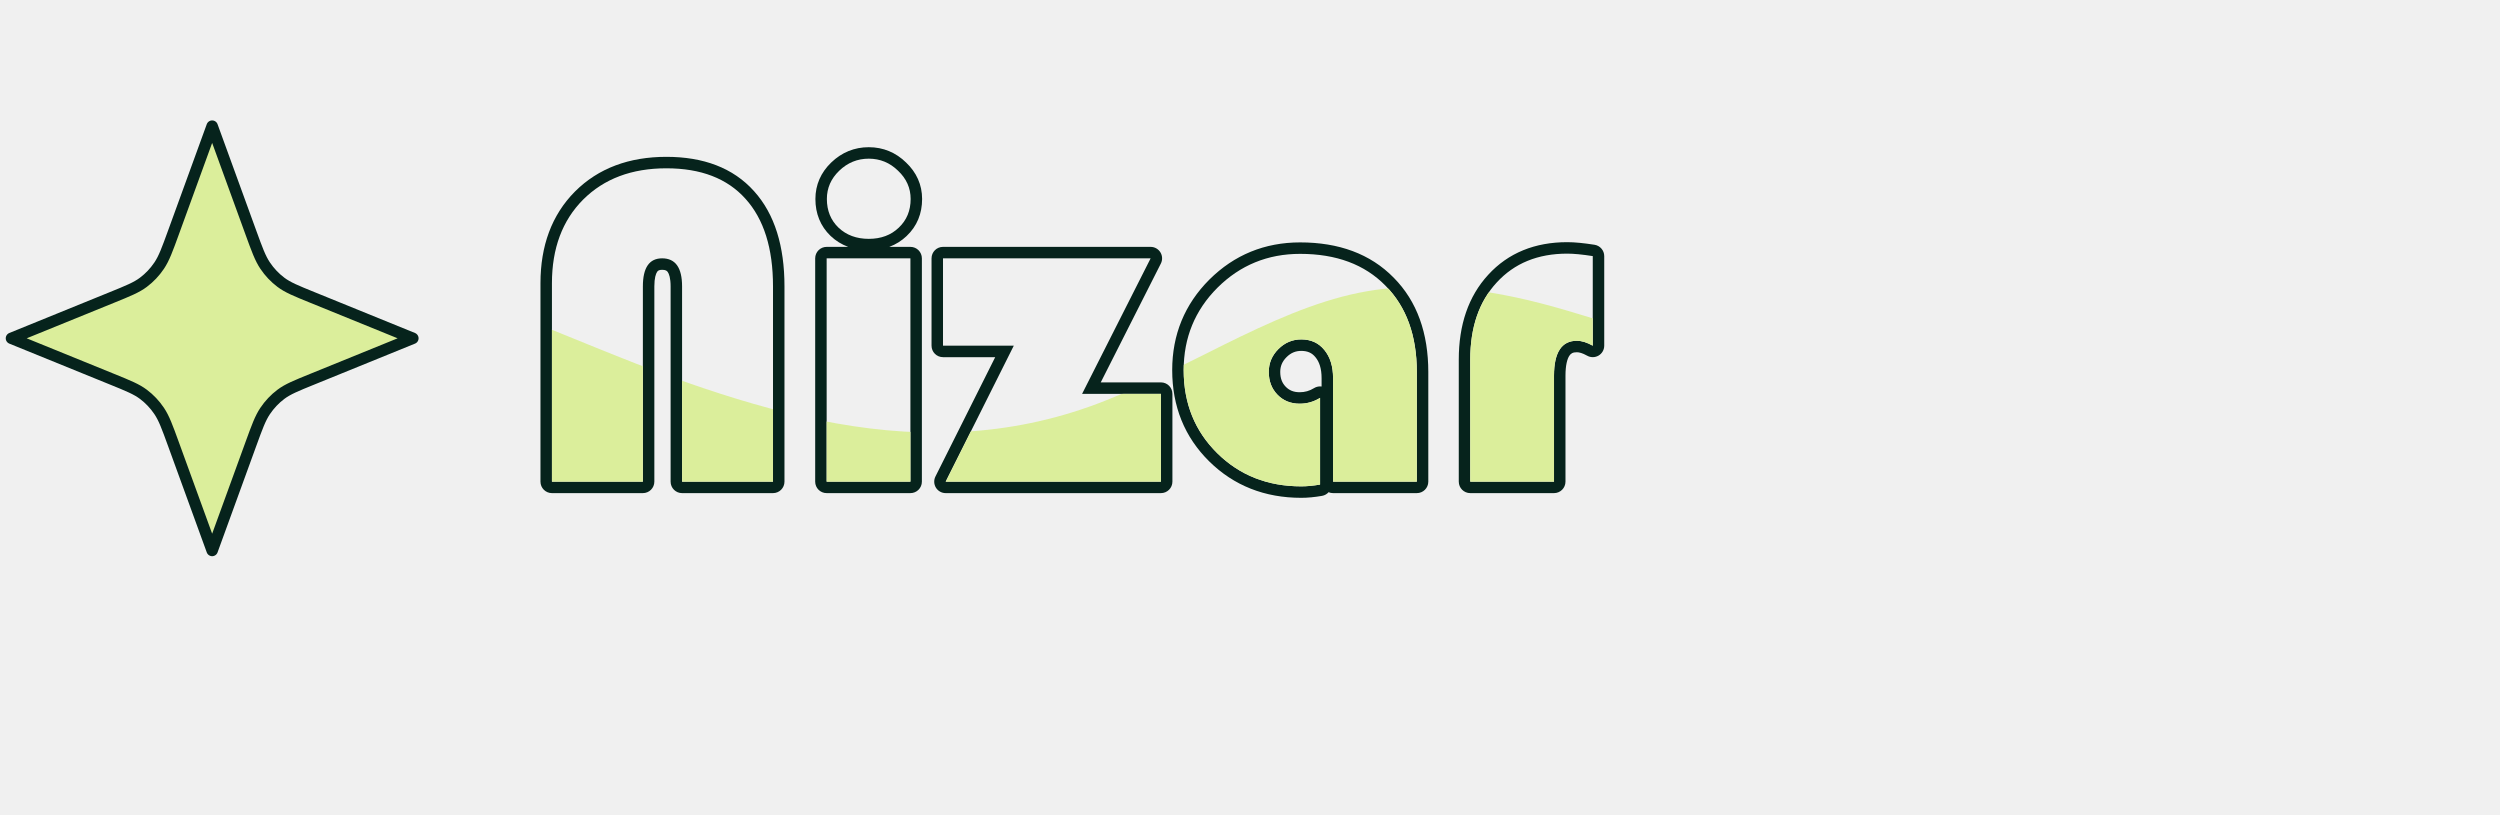
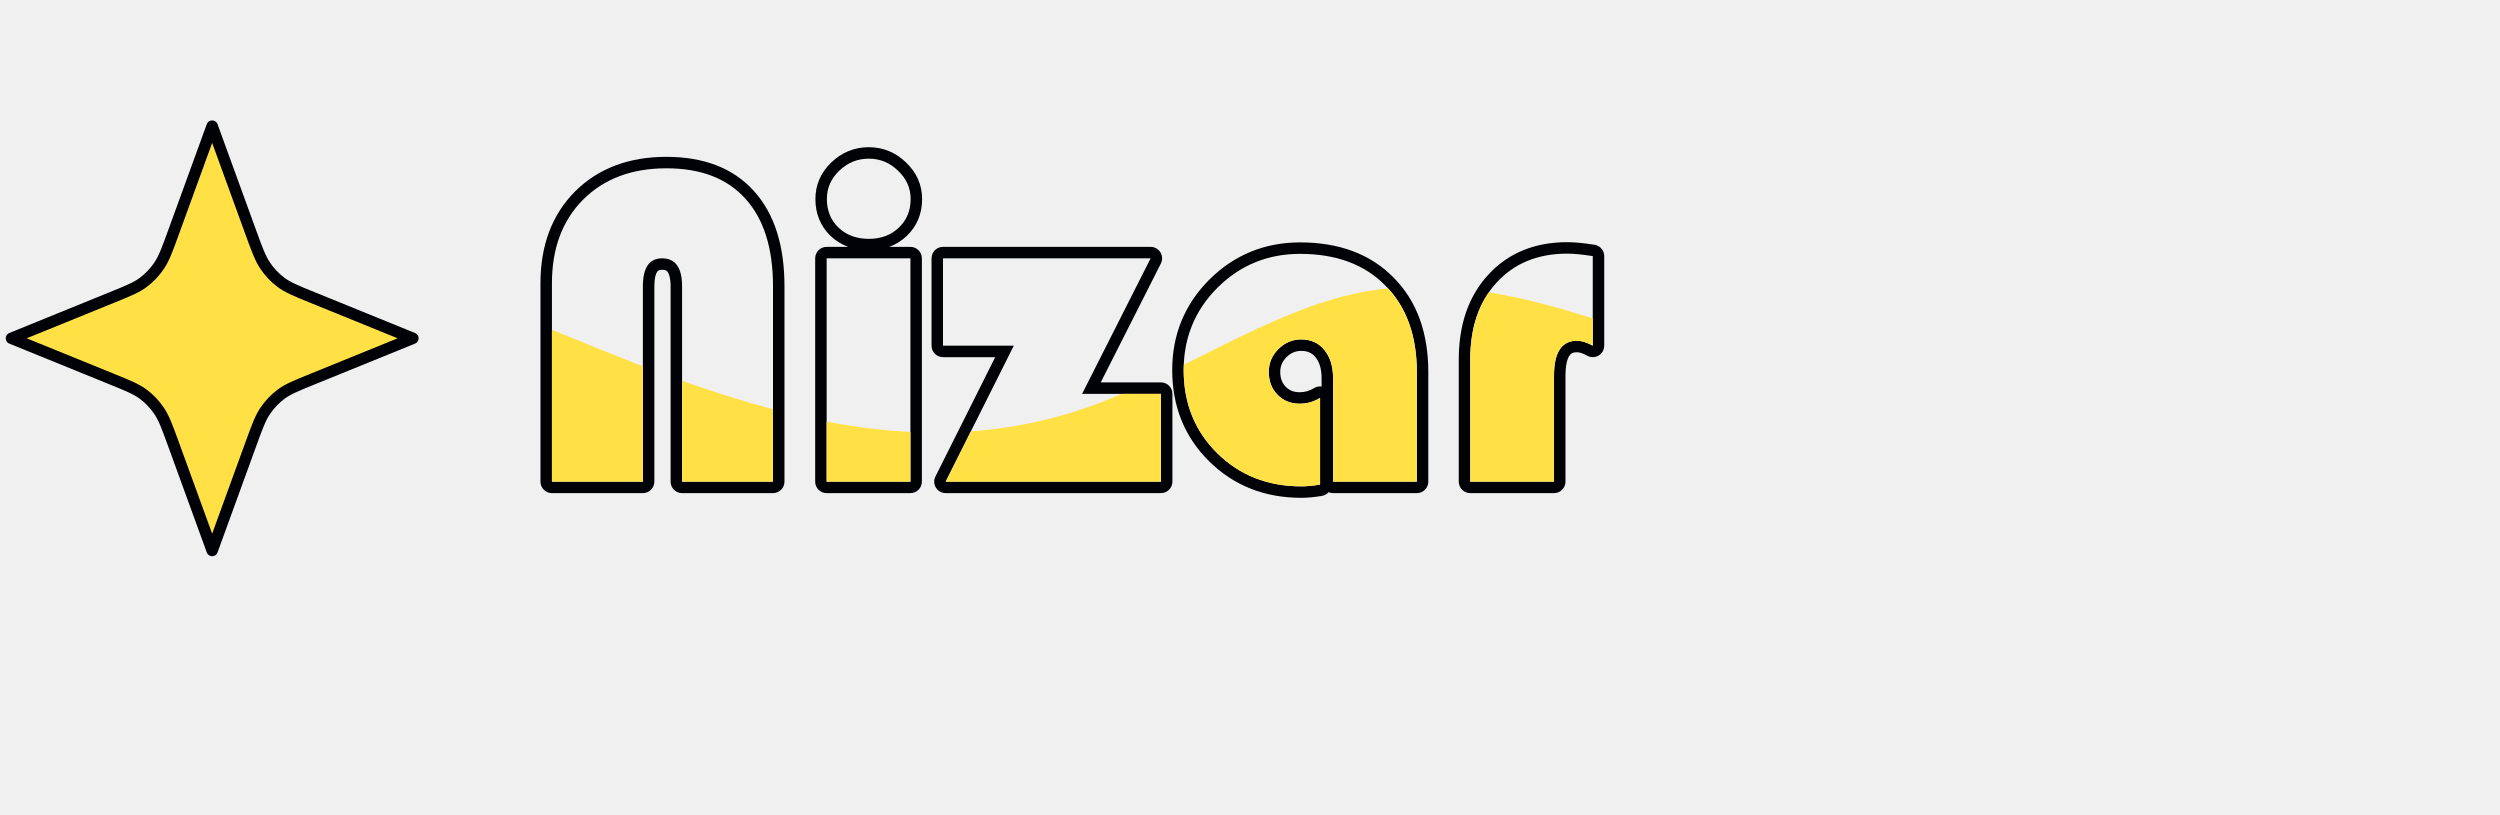
<svg xmlns="http://www.w3.org/2000/svg" width="218" height="71" viewBox="0 0 218 71" fill="none">
-   <path d="M18.5 11L15.128 20.268C14.58 21.775 14.305 22.529 13.879 23.163C13.501 23.725 13.037 24.216 12.505 24.615C11.906 25.066 11.193 25.356 9.767 25.935L1 29.5L9.767 33.065C11.193 33.644 11.906 33.934 12.505 34.385C13.037 34.784 13.501 35.275 13.879 35.837C14.305 36.471 14.58 37.225 15.128 38.732L18.5 48L21.872 38.732C22.42 37.225 22.695 36.471 23.121 35.837C23.499 35.275 23.963 34.784 24.494 34.385C25.094 33.934 25.807 33.644 27.233 33.065L36 29.5L27.233 25.935C25.807 25.356 25.094 25.066 24.494 24.615C23.963 24.216 23.499 23.725 23.121 23.163C22.695 22.529 22.42 21.775 21.872 20.268L18.5 11Z" fill="#DBEE9B" stroke="#06231C" stroke-linecap="round" stroke-linejoin="round" />
+   <path d="M18.5 11L15.128 20.268C14.58 21.775 14.305 22.529 13.879 23.163C13.501 23.725 13.037 24.216 12.505 24.615C11.906 25.066 11.193 25.356 9.767 25.935L1 29.5L9.767 33.065C11.193 33.644 11.906 33.934 12.505 34.385C13.037 34.784 13.501 35.275 13.879 35.837C14.305 36.471 14.58 37.225 15.128 38.732L18.5 48L21.872 38.732C22.42 37.225 22.695 36.471 23.121 35.837C23.499 35.275 23.963 34.784 24.494 34.385C25.094 33.934 25.807 33.644 27.233 33.065L36 29.5L27.233 25.935C25.807 25.356 25.094 25.066 24.494 24.615C23.963 24.216 23.499 23.725 23.121 23.163C22.695 22.529 22.42 21.775 21.872 20.268L18.5 11Z" fill="#FFE146" stroke="#010205" stroke-linecap="round" stroke-linejoin="round" />
  <mask id="path-2-outside-1_344_134" maskUnits="userSpaceOnUse" x="47" y="12" width="93" height="32" fill="black">
    <rect fill="white" x="47" y="12" width="93" height="32" />
    <path d="M48.129 42V24.695C48.129 21.662 49.034 19.233 50.844 17.41C52.667 15.587 55.089 14.676 58.109 14.676C61.117 14.676 63.415 15.561 65.004 17.332C66.606 19.103 67.406 21.648 67.406 24.969V42H59.477V24.969C59.477 23.341 58.897 22.527 57.738 22.527C56.618 22.527 56.059 23.341 56.059 24.969V42H48.129ZM79.388 22.527V42H72.084V22.527H79.388ZM75.755 13.836C76.745 13.836 77.598 14.188 78.314 14.891C79.043 15.581 79.408 16.401 79.408 17.352C79.408 18.367 79.063 19.201 78.373 19.852C77.696 20.503 76.823 20.828 75.755 20.828C74.688 20.828 73.809 20.503 73.119 19.852C72.442 19.201 72.103 18.367 72.103 17.352C72.103 16.401 72.461 15.581 73.177 14.891C73.906 14.188 74.766 13.836 75.755 13.836ZM100.335 22.527L94.359 34.344H101.234V42H82.464L88.402 30.145H82.23V22.527H100.335ZM115.11 34.695V42.254C114.511 42.358 113.964 42.41 113.47 42.41C110.54 42.41 108.098 41.447 106.145 39.52C104.192 37.592 103.216 35.177 103.216 32.273C103.216 29.448 104.199 27.052 106.165 25.086C108.144 23.12 110.546 22.137 113.372 22.137C116.523 22.137 119.003 23.061 120.813 24.91C122.636 26.746 123.548 29.259 123.548 32.449V42H116.243V32.977C116.243 31.948 115.989 31.128 115.481 30.516C114.986 29.904 114.316 29.598 113.47 29.598C112.701 29.598 112.037 29.878 111.477 30.438C110.917 30.997 110.638 31.662 110.638 32.43C110.638 33.237 110.891 33.901 111.399 34.422C111.907 34.943 112.552 35.203 113.333 35.203C113.971 35.203 114.563 35.034 115.11 34.695ZM138.889 22.332V30.145C138.381 29.858 137.919 29.715 137.502 29.715C136.174 29.715 135.51 30.73 135.51 32.762V42H128.205V31.355C128.205 28.543 128.974 26.303 130.51 24.637C132.047 22.957 134.097 22.117 136.662 22.117C137.235 22.117 137.978 22.189 138.889 22.332Z" />
  </mask>
-   <path d="M48.129 42H47.129C47.129 42.552 47.577 43 48.129 43V42ZM50.844 17.41L50.137 16.703L50.134 16.706L50.844 17.41ZM65.004 17.332L64.26 18L64.262 18.003L65.004 17.332ZM67.406 42V43C67.959 43 68.406 42.552 68.406 42H67.406ZM59.477 42H58.477C58.477 42.552 58.924 43 59.477 43V42ZM56.059 42V43C56.611 43 57.059 42.552 57.059 42H56.059ZM49.129 42V24.695H47.129V42H49.129ZM49.129 24.695C49.129 21.874 49.963 19.717 51.553 18.115L50.134 16.706C48.105 18.749 47.129 21.449 47.129 24.695H49.129ZM51.551 18.117C53.154 16.514 55.305 15.676 58.109 15.676V13.676C54.873 13.676 52.179 14.661 50.137 16.703L51.551 18.117ZM58.109 15.676C60.913 15.676 62.908 16.494 64.26 18L65.748 16.664C63.922 14.629 61.321 13.676 58.109 13.676V15.676ZM64.262 18.003C65.642 19.529 66.406 21.799 66.406 24.969H68.406C68.406 21.498 67.569 18.677 65.746 16.661L64.262 18.003ZM66.406 24.969V42H68.406V24.969H66.406ZM67.406 41H59.477V43H67.406V41ZM60.477 42V24.969H58.477V42H60.477ZM60.477 24.969C60.477 24.067 60.321 23.21 59.857 22.558C59.347 21.842 58.582 21.527 57.738 21.527V23.527C58.054 23.527 58.157 23.619 58.227 23.718C58.342 23.879 58.477 24.243 58.477 24.969H60.477ZM57.738 21.527C56.9 21.527 56.148 21.853 55.655 22.571C55.207 23.221 55.059 24.071 55.059 24.969H57.059C57.059 24.239 57.19 23.868 57.302 23.704C57.368 23.608 57.456 23.527 57.738 23.527V21.527ZM55.059 24.969V42H57.059V24.969H55.059ZM56.059 41H48.129V43H56.059V41ZM79.388 22.527H80.388C80.388 21.975 79.941 21.527 79.388 21.527V22.527ZM79.388 42V43C79.941 43 80.388 42.552 80.388 42H79.388ZM72.084 42H71.084C71.084 42.552 71.531 43 72.084 43V42ZM72.084 22.527V21.527C71.531 21.527 71.084 21.975 71.084 22.527H72.084ZM78.314 14.891L77.614 15.604C77.618 15.608 77.622 15.613 77.627 15.617L78.314 14.891ZM78.373 19.852L77.686 19.124L77.68 19.131L78.373 19.852ZM73.119 19.852L72.426 20.572L72.433 20.579L73.119 19.852ZM73.177 14.891L73.871 15.611L73.871 15.611L73.177 14.891ZM78.388 22.527V42H80.388V22.527H78.388ZM79.388 41H72.084V43H79.388V41ZM73.084 42V22.527H71.084V42H73.084ZM72.084 23.527H79.388V21.527H72.084V23.527ZM75.755 14.836C76.479 14.836 77.081 15.082 77.614 15.604L79.015 14.177C78.115 13.293 77.011 12.836 75.755 12.836V14.836ZM77.627 15.617C78.169 16.13 78.408 16.693 78.408 17.352H80.408C80.408 16.109 79.918 15.031 79.001 14.164L77.627 15.617ZM78.408 17.352C78.408 18.114 78.161 18.676 77.686 19.124L79.059 20.579C79.965 19.725 80.408 18.621 80.408 17.352H78.408ZM77.68 19.131C77.215 19.578 76.603 19.828 75.755 19.828V21.828C77.043 21.828 78.177 21.427 79.066 20.572L77.68 19.131ZM75.755 19.828C74.908 19.828 74.286 19.578 73.805 19.124L72.433 20.579C73.332 21.427 74.467 21.828 75.755 21.828V19.828ZM73.812 19.131C73.348 18.685 73.103 18.12 73.103 17.352H71.103C71.103 18.615 71.535 19.716 72.426 20.572L73.812 19.131ZM73.103 17.352C73.103 16.686 73.341 16.122 73.871 15.611L72.483 14.171C71.582 15.039 71.103 16.116 71.103 17.352H73.103ZM73.871 15.611C74.419 15.082 75.031 14.836 75.755 14.836V12.836C74.5 12.836 73.394 13.293 72.483 14.171L73.871 15.611ZM100.335 22.527L101.228 22.979C101.384 22.669 101.369 22.299 101.187 22.004C101.005 21.708 100.683 21.527 100.335 21.527V22.527ZM94.359 34.344L93.466 33.892C93.309 34.202 93.325 34.572 93.507 34.867C93.689 35.163 94.011 35.344 94.359 35.344V34.344ZM101.234 34.344H102.234C102.234 33.791 101.786 33.344 101.234 33.344V34.344ZM101.234 42V43C101.786 43 102.234 42.552 102.234 42H101.234ZM82.464 42L81.57 41.552C81.415 41.862 81.431 42.23 81.613 42.526C81.795 42.82 82.117 43 82.464 43V42ZM88.402 30.145L89.296 30.592C89.451 30.282 89.435 29.914 89.252 29.619C89.07 29.324 88.748 29.145 88.402 29.145V30.145ZM82.23 30.145H81.23C81.23 30.697 81.677 31.145 82.23 31.145V30.145ZM82.23 22.527V21.527C81.677 21.527 81.23 21.975 81.23 22.527H82.23ZM99.443 22.076L93.466 33.892L95.251 34.795L101.228 22.979L99.443 22.076ZM94.359 35.344H101.234V33.344H94.359V35.344ZM100.234 34.344V42H102.234V34.344H100.234ZM101.234 41H82.464V43H101.234V41ZM83.358 42.448L89.296 30.592L87.507 29.697L81.57 41.552L83.358 42.448ZM88.402 29.145H82.23V31.145H88.402V29.145ZM83.23 30.145V22.527H81.23V30.145H83.23ZM82.23 23.527H100.335V21.527H82.23V23.527ZM115.11 34.695H116.11C116.11 34.333 115.914 33.998 115.597 33.822C115.28 33.645 114.892 33.654 114.584 33.845L115.11 34.695ZM115.11 42.254L115.282 43.239C115.76 43.156 116.11 42.74 116.11 42.254H115.11ZM106.165 25.086L105.46 24.377L105.458 24.379L106.165 25.086ZM120.813 24.91L120.099 25.61L120.104 25.615L120.813 24.91ZM123.548 42V43C124.1 43 124.548 42.552 124.548 42H123.548ZM116.243 42H115.243C115.243 42.552 115.691 43 116.243 43V42ZM115.481 30.516L114.704 31.144L114.712 31.154L115.481 30.516ZM114.11 34.695V42.254H116.11V34.695H114.11ZM114.939 41.269C114.384 41.365 113.896 41.41 113.47 41.41V43.41C114.033 43.41 114.638 43.351 115.282 43.239L114.939 41.269ZM113.47 41.41C110.783 41.41 108.6 40.537 106.848 38.808L105.443 40.231C107.597 42.356 110.297 43.41 113.47 43.41V41.41ZM106.848 38.808C105.097 37.08 104.216 34.927 104.216 32.273H102.216C102.216 35.427 103.287 38.105 105.443 40.231L106.848 38.808ZM104.216 32.273C104.216 29.708 105.097 27.568 106.872 25.793L105.458 24.379C103.301 26.536 102.216 29.188 102.216 32.273H104.216ZM106.87 25.795C108.659 24.018 110.807 23.137 113.372 23.137V21.137C110.286 21.137 107.629 22.222 105.46 24.377L106.87 25.795ZM113.372 23.137C116.317 23.137 118.517 23.994 120.099 25.61L121.528 24.211C119.49 22.129 116.729 21.137 113.372 21.137V23.137ZM120.104 25.615C121.699 27.222 122.548 29.458 122.548 32.449H124.548C124.548 29.06 123.573 26.27 121.523 24.206L120.104 25.615ZM122.548 32.449V42H124.548V32.449H122.548ZM123.548 41H116.243V43H123.548V41ZM117.243 42V32.977H115.243V42H117.243ZM117.243 32.977C117.243 31.784 116.947 30.716 116.251 29.877L114.712 31.154C115.031 31.54 115.243 32.112 115.243 32.977H117.243ZM116.259 29.887C115.558 29.02 114.592 28.598 113.47 28.598V30.598C114.04 30.598 114.415 30.787 114.704 31.144L116.259 29.887ZM113.47 28.598C112.427 28.598 111.511 28.989 110.77 29.73L112.184 31.145C112.563 30.766 112.975 30.598 113.47 30.598V28.598ZM110.77 29.73C110.029 30.471 109.638 31.387 109.638 32.43H111.637C111.637 31.936 111.806 31.523 112.184 31.145L110.77 29.73ZM109.638 32.43C109.638 33.467 109.973 34.391 110.683 35.12L112.115 33.724C111.81 33.411 111.637 33.007 111.637 32.43H109.638ZM110.683 35.12C111.394 35.849 112.304 36.203 113.333 36.203V34.203C112.799 34.203 112.42 34.036 112.115 33.724L110.683 35.12ZM113.333 36.203C114.158 36.203 114.933 35.981 115.637 35.546L114.584 33.845C114.194 34.087 113.783 34.203 113.333 34.203V36.203ZM138.889 22.332H139.889C139.889 21.84 139.531 21.421 139.044 21.344L138.889 22.332ZM138.889 30.145L138.398 31.015C138.707 31.19 139.086 31.187 139.393 31.008C139.7 30.829 139.889 30.5 139.889 30.145H138.889ZM135.51 42V43C136.062 43 136.51 42.552 136.51 42H135.51ZM128.205 42H127.205C127.205 42.552 127.653 43 128.205 43V42ZM130.51 24.637L131.245 25.314L131.248 25.312L130.51 24.637ZM137.889 22.332V30.145H139.889V22.332H137.889ZM139.38 29.274C138.779 28.934 138.146 28.715 137.502 28.715V30.715C137.692 30.715 137.983 30.782 138.398 31.015L139.38 29.274ZM137.502 28.715C136.539 28.715 135.708 29.109 135.171 29.929C134.683 30.676 134.51 31.669 134.51 32.762H136.51C136.51 31.823 136.669 31.293 136.845 31.024C136.973 30.829 137.138 30.715 137.502 30.715V28.715ZM134.51 32.762V42H136.51V32.762H134.51ZM135.51 41H128.205V43H135.51V41ZM129.205 42V31.355H127.205V42H129.205ZM129.205 31.355C129.205 28.731 129.918 26.755 131.245 25.314L129.775 23.959C128.03 25.852 127.205 28.355 127.205 31.355H129.205ZM131.248 25.312C132.57 23.866 134.339 23.117 136.662 23.117V21.117C133.856 21.117 131.523 22.048 129.772 23.962L131.248 25.312ZM136.662 23.117C137.162 23.117 137.847 23.18 138.734 23.32L139.044 21.344C138.108 21.197 137.309 21.117 136.662 21.117V23.117Z" fill="#06231C" mask="url(#path-2-outside-1_344_134)" />
+   <path d="M48.129 42H47.129C47.129 42.552 47.577 43 48.129 43V42ZM50.844 17.41L50.137 16.703L50.134 16.706L50.844 17.41ZM65.004 17.332L64.26 18L64.262 18.003L65.004 17.332ZM67.406 42V43C67.959 43 68.406 42.552 68.406 42H67.406ZM59.477 42H58.477C58.477 42.552 58.924 43 59.477 43V42ZM56.059 42V43C56.611 43 57.059 42.552 57.059 42H56.059ZM49.129 42V24.695H47.129V42H49.129ZM49.129 24.695C49.129 21.874 49.963 19.717 51.553 18.115L50.134 16.706C48.105 18.749 47.129 21.449 47.129 24.695H49.129ZM51.551 18.117C53.154 16.514 55.305 15.676 58.109 15.676V13.676C54.873 13.676 52.179 14.661 50.137 16.703L51.551 18.117ZM58.109 15.676C60.913 15.676 62.908 16.494 64.26 18L65.748 16.664C63.922 14.629 61.321 13.676 58.109 13.676V15.676ZM64.262 18.003C65.642 19.529 66.406 21.799 66.406 24.969H68.406C68.406 21.498 67.569 18.677 65.746 16.661L64.262 18.003ZM66.406 24.969V42H68.406V24.969H66.406ZM67.406 41H59.477V43H67.406V41ZM60.477 42V24.969H58.477V42H60.477ZM60.477 24.969C60.477 24.067 60.321 23.21 59.857 22.558C59.347 21.842 58.582 21.527 57.738 21.527V23.527C58.054 23.527 58.157 23.619 58.227 23.718C58.342 23.879 58.477 24.243 58.477 24.969H60.477ZM57.738 21.527C56.9 21.527 56.148 21.853 55.655 22.571C55.207 23.221 55.059 24.071 55.059 24.969H57.059C57.059 24.239 57.19 23.868 57.302 23.704C57.368 23.608 57.456 23.527 57.738 23.527V21.527ZM55.059 24.969V42H57.059V24.969H55.059ZM56.059 41H48.129V43H56.059V41ZM79.388 22.527H80.388C80.388 21.975 79.941 21.527 79.388 21.527V22.527ZM79.388 42V43C79.941 43 80.388 42.552 80.388 42H79.388ZM72.084 42H71.084C71.084 42.552 71.531 43 72.084 43V42ZM72.084 22.527V21.527C71.531 21.527 71.084 21.975 71.084 22.527H72.084ZM78.314 14.891L77.614 15.604C77.618 15.608 77.622 15.613 77.627 15.617L78.314 14.891ZM78.373 19.852L77.686 19.124L77.68 19.131L78.373 19.852ZM73.119 19.852L72.426 20.572L72.433 20.579L73.119 19.852ZM73.177 14.891L73.871 15.611L73.871 15.611L73.177 14.891ZM78.388 22.527V42H80.388V22.527H78.388ZM79.388 41H72.084V43H79.388V41ZM73.084 42V22.527H71.084V42H73.084ZM72.084 23.527H79.388V21.527H72.084V23.527ZM75.755 14.836C76.479 14.836 77.081 15.082 77.614 15.604L79.015 14.177C78.115 13.293 77.011 12.836 75.755 12.836V14.836ZM77.627 15.617C78.169 16.13 78.408 16.693 78.408 17.352H80.408C80.408 16.109 79.918 15.031 79.001 14.164L77.627 15.617ZM78.408 17.352C78.408 18.114 78.161 18.676 77.686 19.124L79.059 20.579C79.965 19.725 80.408 18.621 80.408 17.352H78.408ZM77.68 19.131C77.215 19.578 76.603 19.828 75.755 19.828V21.828C77.043 21.828 78.177 21.427 79.066 20.572L77.68 19.131ZM75.755 19.828C74.908 19.828 74.286 19.578 73.805 19.124L72.433 20.579C73.332 21.427 74.467 21.828 75.755 21.828V19.828ZM73.812 19.131C73.348 18.685 73.103 18.12 73.103 17.352H71.103C71.103 18.615 71.535 19.716 72.426 20.572L73.812 19.131ZM73.103 17.352C73.103 16.686 73.341 16.122 73.871 15.611L72.483 14.171C71.582 15.039 71.103 16.116 71.103 17.352H73.103ZM73.871 15.611C74.419 15.082 75.031 14.836 75.755 14.836V12.836C74.5 12.836 73.394 13.293 72.483 14.171L73.871 15.611ZM100.335 22.527L101.228 22.979C101.384 22.669 101.369 22.299 101.187 22.004C101.005 21.708 100.683 21.527 100.335 21.527V22.527ZM94.359 34.344L93.466 33.892C93.309 34.202 93.325 34.572 93.507 34.867C93.689 35.163 94.011 35.344 94.359 35.344V34.344ZM101.234 34.344H102.234C102.234 33.791 101.786 33.344 101.234 33.344V34.344ZM101.234 42V43C101.786 43 102.234 42.552 102.234 42H101.234ZM82.464 42L81.57 41.552C81.415 41.862 81.431 42.23 81.613 42.526C81.795 42.82 82.117 43 82.464 43V42ZM88.402 30.145L89.296 30.592C89.451 30.282 89.435 29.914 89.252 29.619C89.07 29.324 88.748 29.145 88.402 29.145V30.145ZM82.23 30.145H81.23C81.23 30.697 81.677 31.145 82.23 31.145V30.145ZM82.23 22.527V21.527C81.677 21.527 81.23 21.975 81.23 22.527H82.23ZM99.443 22.076L93.466 33.892L95.251 34.795L101.228 22.979L99.443 22.076ZM94.359 35.344H101.234V33.344H94.359V35.344ZM100.234 34.344V42H102.234V34.344H100.234ZM101.234 41H82.464V43H101.234V41ZM83.358 42.448L89.296 30.592L87.507 29.697L81.57 41.552L83.358 42.448ZM88.402 29.145H82.23V31.145H88.402V29.145ZM83.23 30.145V22.527H81.23V30.145H83.23ZM82.23 23.527H100.335V21.527H82.23V23.527ZM115.11 34.695H116.11C116.11 34.333 115.914 33.998 115.597 33.822C115.28 33.645 114.892 33.654 114.584 33.845L115.11 34.695ZM115.11 42.254L115.282 43.239C115.76 43.156 116.11 42.74 116.11 42.254H115.11ZM106.165 25.086L105.46 24.377L105.458 24.379L106.165 25.086ZM120.813 24.91L120.099 25.61L120.104 25.615L120.813 24.91ZM123.548 42V43C124.1 43 124.548 42.552 124.548 42H123.548ZM116.243 42H115.243C115.243 42.552 115.691 43 116.243 43V42ZM115.481 30.516L114.704 31.144L114.712 31.154L115.481 30.516ZM114.11 34.695V42.254H116.11V34.695H114.11ZM114.939 41.269C114.384 41.365 113.896 41.41 113.47 41.41V43.41C114.033 43.41 114.638 43.351 115.282 43.239L114.939 41.269ZM113.47 41.41C110.783 41.41 108.6 40.537 106.848 38.808L105.443 40.231C107.597 42.356 110.297 43.41 113.47 43.41V41.41ZM106.848 38.808C105.097 37.08 104.216 34.927 104.216 32.273H102.216C102.216 35.427 103.287 38.105 105.443 40.231L106.848 38.808ZM104.216 32.273C104.216 29.708 105.097 27.568 106.872 25.793L105.458 24.379C103.301 26.536 102.216 29.188 102.216 32.273H104.216ZM106.87 25.795C108.659 24.018 110.807 23.137 113.372 23.137V21.137C110.286 21.137 107.629 22.222 105.46 24.377L106.87 25.795ZM113.372 23.137C116.317 23.137 118.517 23.994 120.099 25.61L121.528 24.211C119.49 22.129 116.729 21.137 113.372 21.137V23.137ZM120.104 25.615C121.699 27.222 122.548 29.458 122.548 32.449H124.548C124.548 29.06 123.573 26.27 121.523 24.206L120.104 25.615ZM122.548 32.449V42H124.548V32.449H122.548ZM123.548 41H116.243V43H123.548V41ZM117.243 42V32.977H115.243V42H117.243ZM117.243 32.977C117.243 31.784 116.947 30.716 116.251 29.877L114.712 31.154C115.031 31.54 115.243 32.112 115.243 32.977H117.243ZM116.259 29.887C115.558 29.02 114.592 28.598 113.47 28.598V30.598C114.04 30.598 114.415 30.787 114.704 31.144L116.259 29.887ZM113.47 28.598C112.427 28.598 111.511 28.989 110.77 29.73L112.184 31.145C112.563 30.766 112.975 30.598 113.47 30.598V28.598ZM110.77 29.73C110.029 30.471 109.638 31.387 109.638 32.43H111.637C111.637 31.936 111.806 31.523 112.184 31.145L110.77 29.73ZM109.638 32.43C109.638 33.467 109.973 34.391 110.683 35.12L112.115 33.724C111.81 33.411 111.637 33.007 111.637 32.43H109.638ZM110.683 35.12C111.394 35.849 112.304 36.203 113.333 36.203V34.203C112.799 34.203 112.42 34.036 112.115 33.724L110.683 35.12ZM113.333 36.203C114.158 36.203 114.933 35.981 115.637 35.546L114.584 33.845C114.194 34.087 113.783 34.203 113.333 34.203V36.203ZM138.889 22.332H139.889C139.889 21.84 139.531 21.421 139.044 21.344L138.889 22.332ZM138.889 30.145L138.398 31.015C138.707 31.19 139.086 31.187 139.393 31.008C139.7 30.829 139.889 30.5 139.889 30.145H138.889ZM135.51 42V43C136.062 43 136.51 42.552 136.51 42H135.51ZM128.205 42H127.205C127.205 42.552 127.653 43 128.205 43V42ZM130.51 24.637L131.245 25.314L131.248 25.312L130.51 24.637ZM137.889 22.332V30.145H139.889V22.332H137.889ZM139.38 29.274C138.779 28.934 138.146 28.715 137.502 28.715V30.715C137.692 30.715 137.983 30.782 138.398 31.015L139.38 29.274ZM137.502 28.715C136.539 28.715 135.708 29.109 135.171 29.929C134.683 30.676 134.51 31.669 134.51 32.762H136.51C136.51 31.823 136.669 31.293 136.845 31.024C136.973 30.829 137.138 30.715 137.502 30.715V28.715ZM134.51 32.762V42H136.51V32.762H134.51ZM135.51 41H128.205V43H135.51V41ZM129.205 42V31.355H127.205V42H129.205ZM129.205 31.355C129.205 28.731 129.918 26.755 131.245 25.314L129.775 23.959C128.03 25.852 127.205 28.355 127.205 31.355H129.205ZM131.248 25.312C132.57 23.866 134.339 23.117 136.662 23.117V21.117C133.856 21.117 131.523 22.048 129.772 23.962L131.248 25.312ZM136.662 23.117C137.162 23.117 137.847 23.18 138.734 23.32L139.044 21.344C138.108 21.197 137.309 21.117 136.662 21.117V23.117Z" fill="#010205" mask="url(#path-2-outside-1_344_134)" />
  <mask id="mask0_344_134" style="mask-type:alpha" maskUnits="userSpaceOnUse" x="48" y="13" width="91" height="30">
    <path d="M48.129 42V24.695C48.129 21.662 49.034 19.233 50.844 17.41C52.667 15.587 55.089 14.676 58.109 14.676C61.117 14.676 63.415 15.561 65.004 17.332C66.606 19.103 67.406 21.648 67.406 24.969V42H59.477V24.969C59.477 23.341 58.897 22.527 57.738 22.527C56.618 22.527 56.059 23.341 56.059 24.969V42H48.129ZM79.388 22.527V42H72.084V22.527H79.388ZM75.755 13.836C76.745 13.836 77.598 14.188 78.314 14.891C79.043 15.581 79.408 16.401 79.408 17.352C79.408 18.367 79.063 19.201 78.373 19.852C77.696 20.503 76.823 20.828 75.755 20.828C74.688 20.828 73.809 20.503 73.119 19.852C72.442 19.201 72.103 18.367 72.103 17.352C72.103 16.401 72.461 15.581 73.177 14.891C73.906 14.188 74.766 13.836 75.755 13.836ZM100.335 22.527L94.359 34.344H101.234V42H82.464L88.402 30.145H82.23V22.527H100.335ZM115.11 34.695V42.254C114.511 42.358 113.964 42.41 113.47 42.41C110.54 42.41 108.098 41.447 106.145 39.52C104.192 37.592 103.216 35.177 103.216 32.273C103.216 29.448 104.199 27.052 106.165 25.086C108.144 23.12 110.546 22.137 113.372 22.137C116.523 22.137 119.003 23.061 120.813 24.91C122.636 26.746 123.548 29.259 123.548 32.449V42H116.243V32.977C116.243 31.948 115.989 31.128 115.481 30.516C114.986 29.904 114.316 29.598 113.47 29.598C112.701 29.598 112.037 29.878 111.477 30.438C110.917 30.997 110.638 31.662 110.638 32.43C110.638 33.237 110.891 33.901 111.399 34.422C111.907 34.943 112.552 35.203 113.333 35.203C113.971 35.203 114.563 35.034 115.11 34.695ZM138.889 22.332V30.145C138.381 29.858 137.919 29.715 137.502 29.715C136.174 29.715 135.51 30.73 135.51 32.762V42H128.205V31.355C128.205 28.543 128.974 26.303 130.51 24.637C132.047 22.957 134.097 22.117 136.662 22.117C137.235 22.117 137.978 22.189 138.889 22.332Z" fill="white" />
  </mask>
  <g mask="url(#mask0_344_134)">
-     <path fill-rule="evenodd" clip-rule="evenodd" d="M48 28.706L51.917 30.294C55.833 31.882 63.667 35.059 71.5 36.647C79.333 38.235 87.167 38.235 95 35.456C102.833 32.676 110.667 27.117 118.5 25.529C126.333 23.941 134.167 26.323 138.083 27.514L142 28.706V43H138.083C134.167 43 126.333 43 118.5 43C110.667 43 102.833 43 95 43C87.167 43 79.333 43 71.5 43C63.667 43 55.833 43 51.917 43H48V28.706Z" fill="#DBEE9B" />
+     <path fill-rule="evenodd" clip-rule="evenodd" d="M48 28.706L51.917 30.294C55.833 31.882 63.667 35.059 71.5 36.647C79.333 38.235 87.167 38.235 95 35.456C102.833 32.676 110.667 27.117 118.5 25.529C126.333 23.941 134.167 26.323 138.083 27.514L142 28.706V43H138.083C134.167 43 126.333 43 118.5 43C110.667 43 102.833 43 95 43C87.167 43 79.333 43 71.5 43C63.667 43 55.833 43 51.917 43H48V28.706Z" fill="#FFE146" />
  </g>
</svg>
